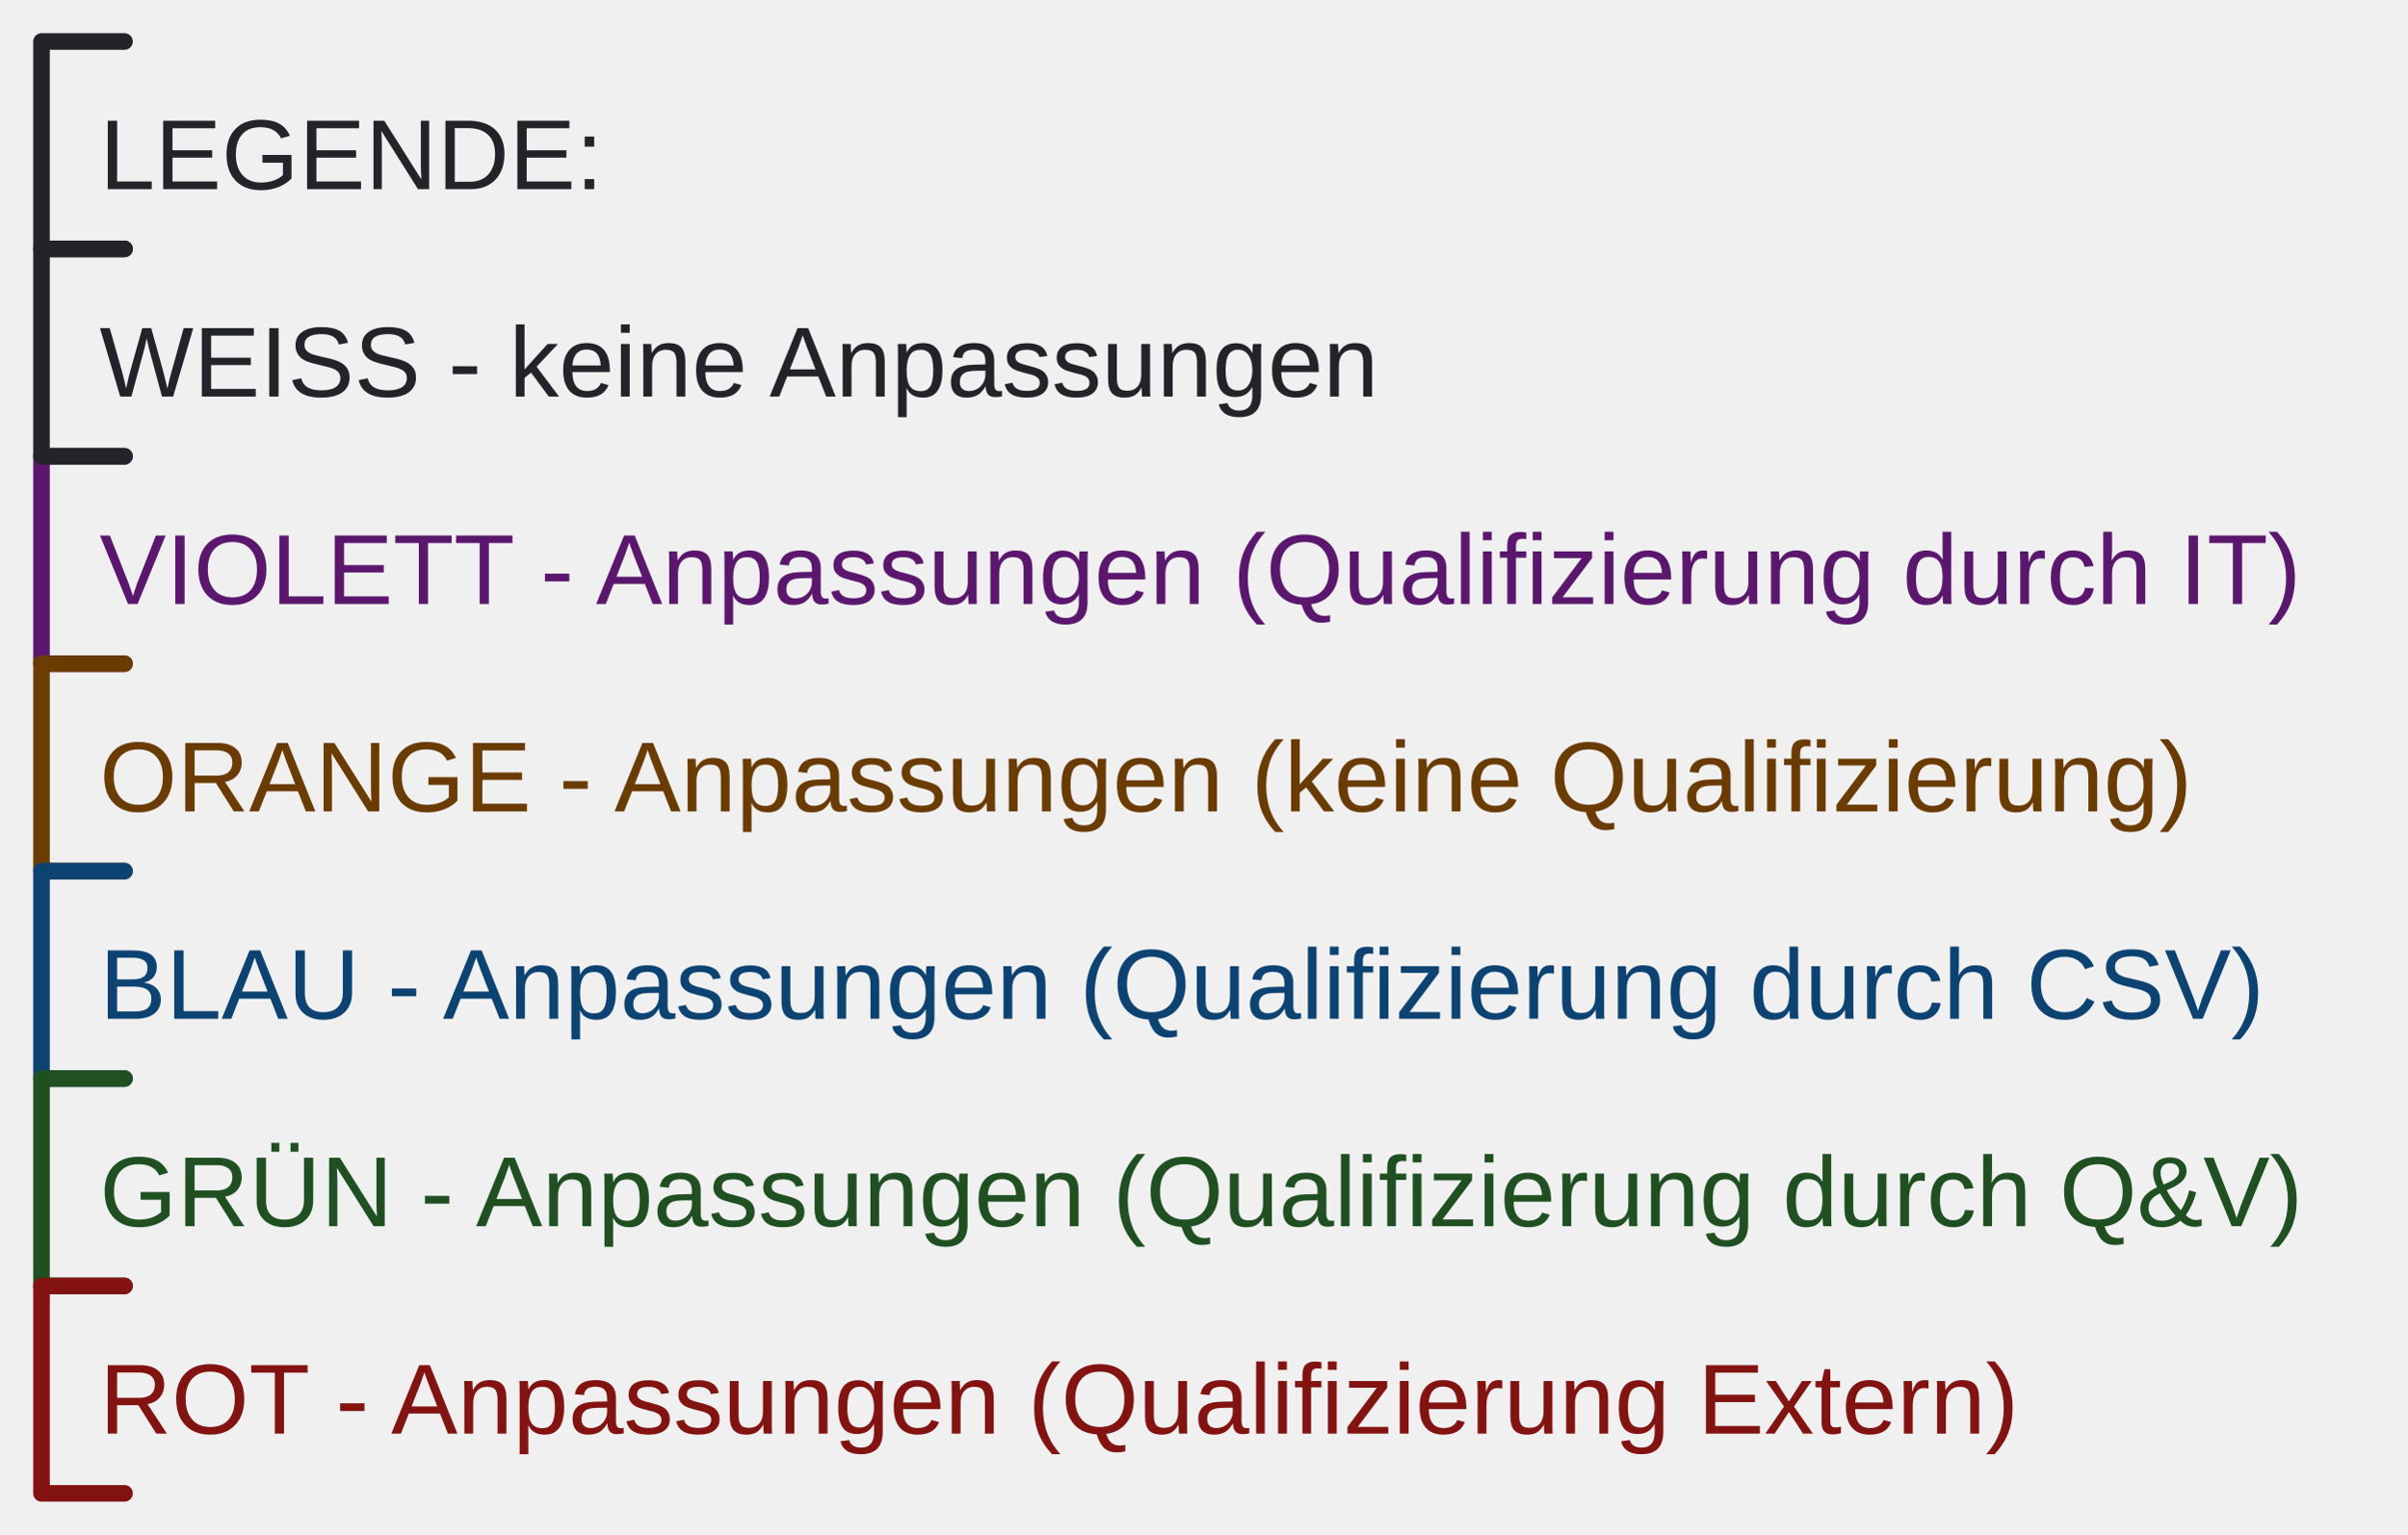
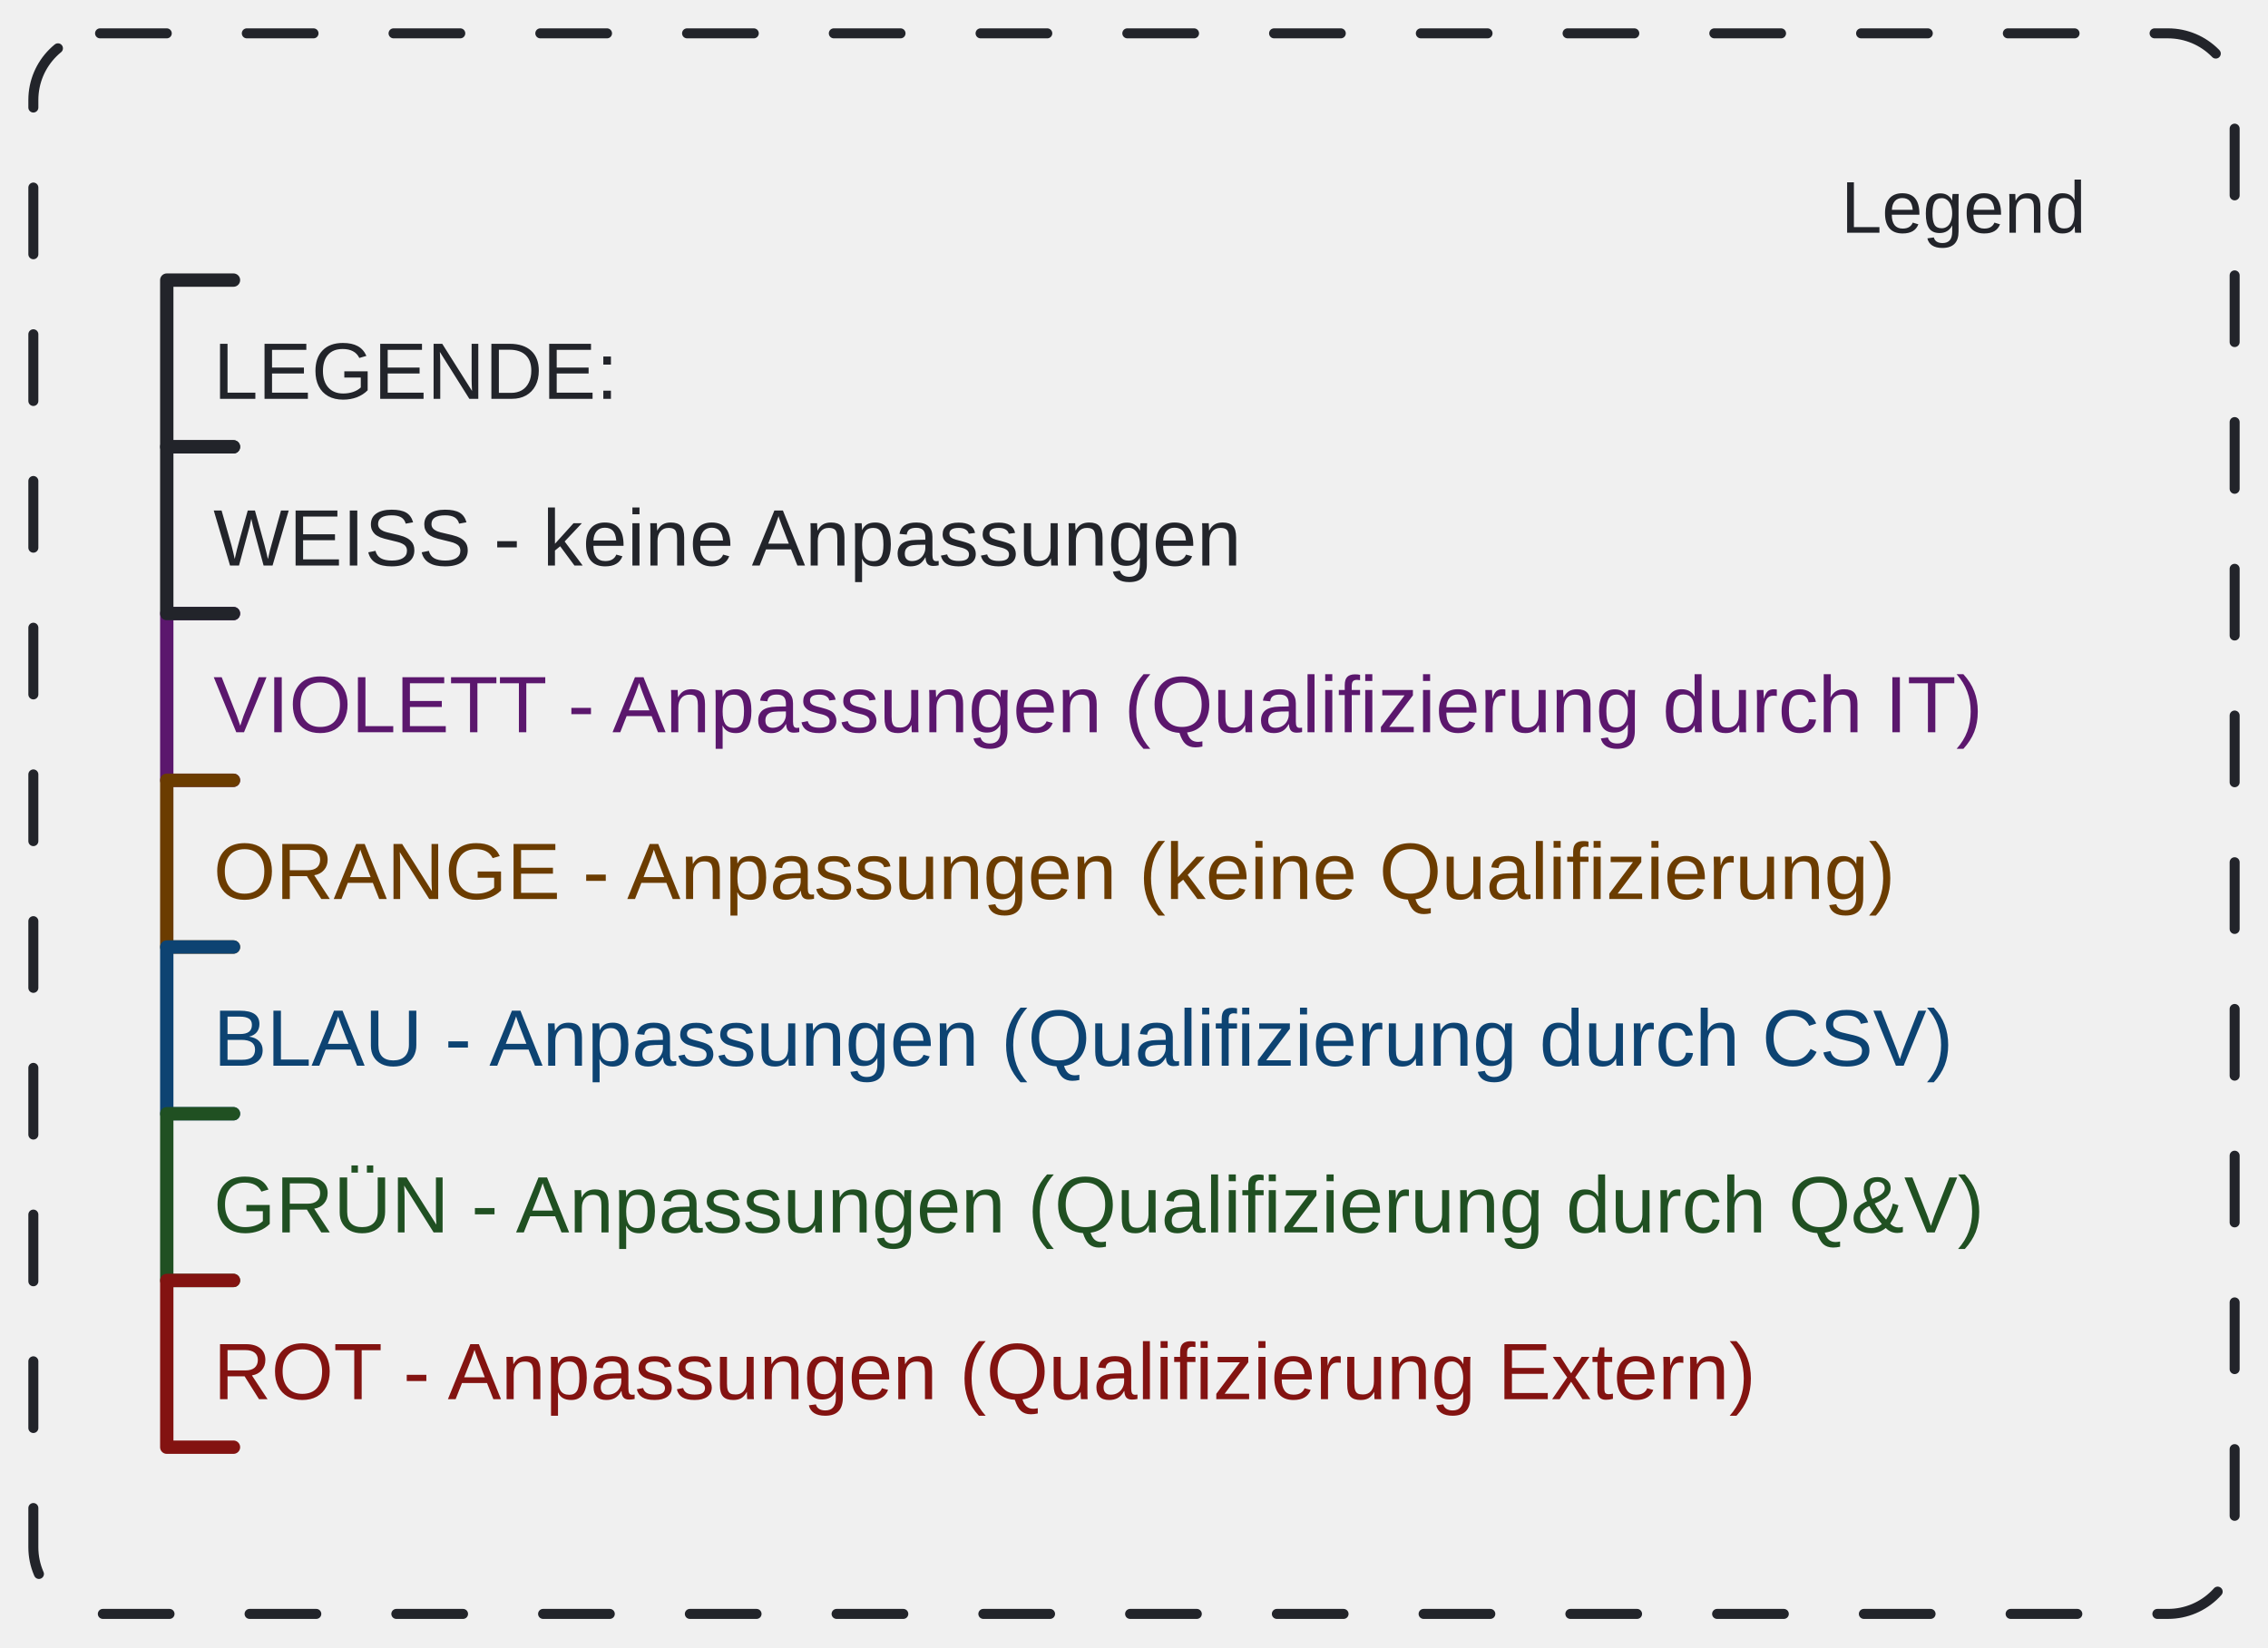
- <svg xmlns="http://www.w3.org/2000/svg" width="290" height="185" viewBox="295 95 290 185" version="1.1">
+ <svg xmlns="http://www.w3.org/2000/svg" width="340" height="247" viewBox="155 58 340 247" version="1.1">
  <defs>
-     <pattern id="djs-grid-pattern-142268" width="10" height="10" patternUnits="userSpaceOnUse">
+     <pattern id="djs-grid-pattern-29178" width="10" height="10" patternUnits="userSpaceOnUse">
      <circle cx="0.5" cy="0.5" r="0.5" style="fill: rgb(204, 204, 204);" />
    </pattern>
  </defs>
  <g class="djs-group">
-     <g class="djs-element djs-shape" data-element-id="TextAnnotation_Legende" style="display: block;" transform="matrix(1 0 0 1 300 100)">
+     <g class="djs-element djs-shape" data-element-id="TextAnnotation_Legende" style="display: block;" transform="matrix(1 0 0 1 180 100)">
      <g class="djs-visual">
        <rect x="0" y="0" width="280" height="25" rx="0" ry="0" style="stroke-linecap: round; stroke-linejoin: round; stroke: none; stroke-width: 2px; fill: none;" />
        <path d="m 0, 0 m 10,0 l -10,0 l 0,25 l 10,0" style="fill: none; stroke-linecap: round; stroke-linejoin: round; stroke: rgb(34, 36, 42); stroke-width: 2px;" />
        <text lineHeight="1.2" class="djs-label" style="font-family: Arial, sans-serif; font-size: 12px; font-weight: normal; fill: rgb(34, 36, 42);">
          <tspan x="7" y="17.8">LEGENDE:</tspan>
        </text>
      </g>
      <rect class="djs-hit djs-hit-all" x="0" y="0" width="280" height="25" style="fill: none; stroke-opacity: 0; stroke: white; stroke-width: 15px;" />
      <rect x="-5" y="-5" rx="4" width="290" height="35" class="djs-outline" style="fill: none;" />
    </g>
  </g>
  <g class="djs-group">
-     <g class="djs-element djs-shape" data-element-id="TextAnnotation_Violett" style="display: block;" transform="matrix(1 0 0 1 300 150)">
+     <g class="djs-element djs-shape" data-element-id="TextAnnotation_Violett" style="display: block;" transform="matrix(1 0 0 1 180 150)">
      <g class="djs-visual">
        <rect x="0" y="0" width="280" height="25" rx="0" ry="0" style="stroke-linecap: round; stroke-linejoin: round; stroke: none; stroke-width: 2px; fill: none;" />
        <path d="m 0, 0 m 10,0 l -10,0 l 0,25 l 10,0" style="fill: none; stroke-linecap: round; stroke-linejoin: round; stroke: rgb(91, 23, 109); stroke-width: 2px;" />
        <text lineHeight="1.2" class="djs-label" style="font-family: Arial, sans-serif; font-size: 12px; font-weight: normal; fill: rgb(91, 23, 109);">
          <tspan x="7" y="17.8">VIOLETT - Anpassungen (Qualifizierung durch IT)</tspan>
        </text>
      </g>
      <rect class="djs-hit djs-hit-all" x="0" y="0" width="280" height="25" style="fill: none; stroke-opacity: 0; stroke: white; stroke-width: 15px;" />
      <rect x="-5" y="-5" rx="4" width="290" height="35" class="djs-outline" style="fill: none;" />
    </g>
  </g>
  <g class="djs-group">
-     <g class="djs-element djs-shape" data-element-id="TextAnnotation_Orange" style="display: block;" transform="matrix(1 0 0 1 300 175)">
+     <g class="djs-element djs-shape" data-element-id="TextAnnotation_Orange" style="display: block;" transform="matrix(1 0 0 1 180 175)">
      <g class="djs-visual">
        <rect x="0" y="0" width="280" height="25" rx="0" ry="0" style="stroke-linecap: round; stroke-linejoin: round; stroke: none; stroke-width: 2px; fill: none;" />
        <path d="m 0, 0 m 10,0 l -10,0 l 0,25 l 10,0" style="fill: none; stroke-linecap: round; stroke-linejoin: round; stroke: rgb(107, 60, 0); stroke-width: 2px;" />
        <text lineHeight="1.2" class="djs-label" style="font-family: Arial, sans-serif; font-size: 12px; font-weight: normal; fill: rgb(107, 60, 0);">
          <tspan x="7" y="17.8">ORANGE - Anpassungen (keine Qualifizierung)</tspan>
        </text>
      </g>
      <rect class="djs-hit djs-hit-all" x="0" y="0" width="280" height="25" style="fill: none; stroke-opacity: 0; stroke: white; stroke-width: 15px;" />
      <rect x="-5" y="-5" rx="4" width="290" height="35" class="djs-outline" style="fill: none;" />
    </g>
  </g>
  <g class="djs-group">
-     <g class="djs-element djs-shape" data-element-id="TextAnnotation_Blau" style="display: block;" transform="matrix(1 0 0 1 300 200)">
+     <g class="djs-element djs-shape" data-element-id="TextAnnotation_Blau" style="display: block;" transform="matrix(1 0 0 1 180 200)">
      <g class="djs-visual">
        <rect x="0" y="0" width="280" height="25" rx="0" ry="0" style="stroke-linecap: round; stroke-linejoin: round; stroke: none; stroke-width: 2px; fill: none;" />
        <path d="m 0, 0 m 10,0 l -10,0 l 0,25 l 10,0" style="fill: none; stroke-linecap: round; stroke-linejoin: round; stroke: rgb(13, 67, 114); stroke-width: 2px;" />
        <text lineHeight="1.2" class="djs-label" style="font-family: Arial, sans-serif; font-size: 12px; font-weight: normal; fill: rgb(13, 67, 114);">
          <tspan x="7" y="17.8">BLAU - Anpassungen (Qualifizierung durch CSV)</tspan>
        </text>
      </g>
      <rect class="djs-hit djs-hit-all" x="0" y="0" width="280" height="25" style="fill: none; stroke-opacity: 0; stroke: white; stroke-width: 15px;" />
      <rect x="-5" y="-5" rx="4" width="290" height="35" class="djs-outline" style="fill: none;" />
    </g>
  </g>
  <g class="djs-group">
-     <g class="djs-element djs-shape" data-element-id="TextAnnotation_Weiss" style="display: block;" transform="matrix(1 0 0 1 300 125)">
+     <g class="djs-element djs-shape" data-element-id="TextAnnotation_Weiss" style="display: block;" transform="matrix(1 0 0 1 180 125)">
      <g class="djs-visual">
        <rect x="0" y="0" width="280" height="25" rx="0" ry="0" style="stroke-linecap: round; stroke-linejoin: round; stroke: none; stroke-width: 2px; fill: none;" />
        <path d="m 0, 0 m 10,0 l -10,0 l 0,25 l 10,0" style="fill: none; stroke-linecap: round; stroke-linejoin: round; stroke: rgb(34, 36, 42); stroke-width: 2px;" />
        <text lineHeight="1.2" class="djs-label" style="font-family: Arial, sans-serif; font-size: 12px; font-weight: normal; fill: rgb(34, 36, 42);">
          <tspan x="7" y="17.8">WEISS - keine Anpassungen</tspan>
        </text>
      </g>
      <rect class="djs-hit djs-hit-all" x="0" y="0" width="280" height="25" style="fill: none; stroke-opacity: 0; stroke: white; stroke-width: 15px;" />
      <rect x="-5" y="-5" rx="4" width="290" height="35" class="djs-outline" style="fill: none;" />
    </g>
  </g>
  <g class="djs-group">
-     <g class="djs-element djs-shape" data-element-id="TextAnnotation_Gruen" style="display: block;" transform="matrix(1 0 0 1 300 225)">
+     <g class="djs-element djs-shape" data-element-id="TextAnnotation_Gruen" style="display: block;" transform="matrix(1 0 0 1 180 225)">
      <g class="djs-visual">
        <rect x="0" y="0" width="280" height="25" rx="0" ry="0" style="stroke-linecap: round; stroke-linejoin: round; stroke: none; stroke-width: 2px; fill: none;" />
        <path d="m 0, 0 m 10,0 l -10,0 l 0,25 l 10,0" style="fill: none; stroke-linecap: round; stroke-linejoin: round; stroke: rgb(32, 80, 34); stroke-width: 2px;" />
        <text lineHeight="1.2" class="djs-label" style="font-family: Arial, sans-serif; font-size: 12px; font-weight: normal; fill: rgb(32, 80, 34);">
          <tspan x="7" y="17.8">GRÜN - Anpassungen (Qualifizierung durch Q&amp;V)</tspan>
        </text>
      </g>
      <rect class="djs-hit djs-hit-all" x="0" y="0" width="280" height="25" style="fill: none; stroke-opacity: 0; stroke: white; stroke-width: 15px;" />
      <rect x="-5" y="-5" rx="4" width="290" height="35" class="djs-outline" style="fill: none;" />
    </g>
  </g>
  <g class="djs-group">
-     <g class="djs-element djs-shape" data-element-id="TextAnnotation_Rot" style="display: block;" transform="matrix(1 0 0 1 300 250)">
+     <g class="djs-element djs-shape" data-element-id="TextAnnotation_Rot" style="display: block;" transform="matrix(1 0 0 1 180 250)">
      <g class="djs-visual">
        <rect x="0" y="0" width="280" height="25" rx="0" ry="0" style="stroke-linecap: round; stroke-linejoin: round; stroke: none; stroke-width: 2px; fill: none;" />
        <path d="m 0, 0 m 10,0 l -10,0 l 0,25 l 10,0" style="fill: none; stroke-linecap: round; stroke-linejoin: round; stroke: rgb(131, 19, 17); stroke-width: 2px;" />
        <text lineHeight="1.2" class="djs-label" style="font-family: Arial, sans-serif; font-size: 12px; font-weight: normal; fill: rgb(131, 19, 17);">
          <tspan x="7" y="17.8">ROT - Anpassungen (Qualifizierung Extern)</tspan>
        </text>
      </g>
      <rect class="djs-hit djs-hit-all" x="0" y="0" width="280" height="25" style="fill: none; stroke-opacity: 0; stroke: white; stroke-width: 15px;" />
      <rect x="-5" y="-5" rx="4" width="290" height="35" class="djs-outline" style="fill: none;" />
    </g>
  </g>
+   <g class="djs-group">
+     <g class="djs-element djs-shape djs-frame" data-element-id="Group_Legend" style="display: block;" transform="matrix(1 0 0 1 160 63)">
+       <g class="djs-visual">
+         <rect x="0" y="0" width="330" height="237" rx="10" ry="10" style="stroke-linecap: round; stroke-linejoin: round; stroke: rgb(34, 36, 42); stroke-width: 1.5px; fill: none; stroke-dasharray: 10, 6, 0, 6; pointer-events: none;" />
+       </g>
+       <rect class="djs-hit djs-hit-stroke" x="0" y="0" width="330" height="237" style="fill: none; stroke-opacity: 0; stroke: white; stroke-width: 15px;" />
+       <rect x="-5" y="-5" rx="14" width="340" height="247" class="djs-outline" style="fill: none;" />
+     </g>
+   </g>
+   <g class="djs-group">
+     <g class="djs-element djs-shape" data-element-id="Group_03wrjki_label" style="display: block;" transform="matrix(1 0 0 1 431 83)">
+       <g class="djs-visual">
+         <text lineHeight="1.2" class="djs-label" style="font-family: Arial, sans-serif; font-size: 11px; font-weight: normal; fill: rgb(34, 36, 42);">
+           <tspan x="0" y="9.9">Legend</tspan>
+         </text>
+       </g>
+       <rect class="djs-hit djs-hit-all" x="0" y="0" width="37" height="14" style="fill: none; stroke-opacity: 0; stroke: white; stroke-width: 15px;" />
+       <rect x="-5" y="-5" rx="4" width="47" height="24" class="djs-outline" style="fill: none;" />
+     </g>
+   </g>
</svg>
